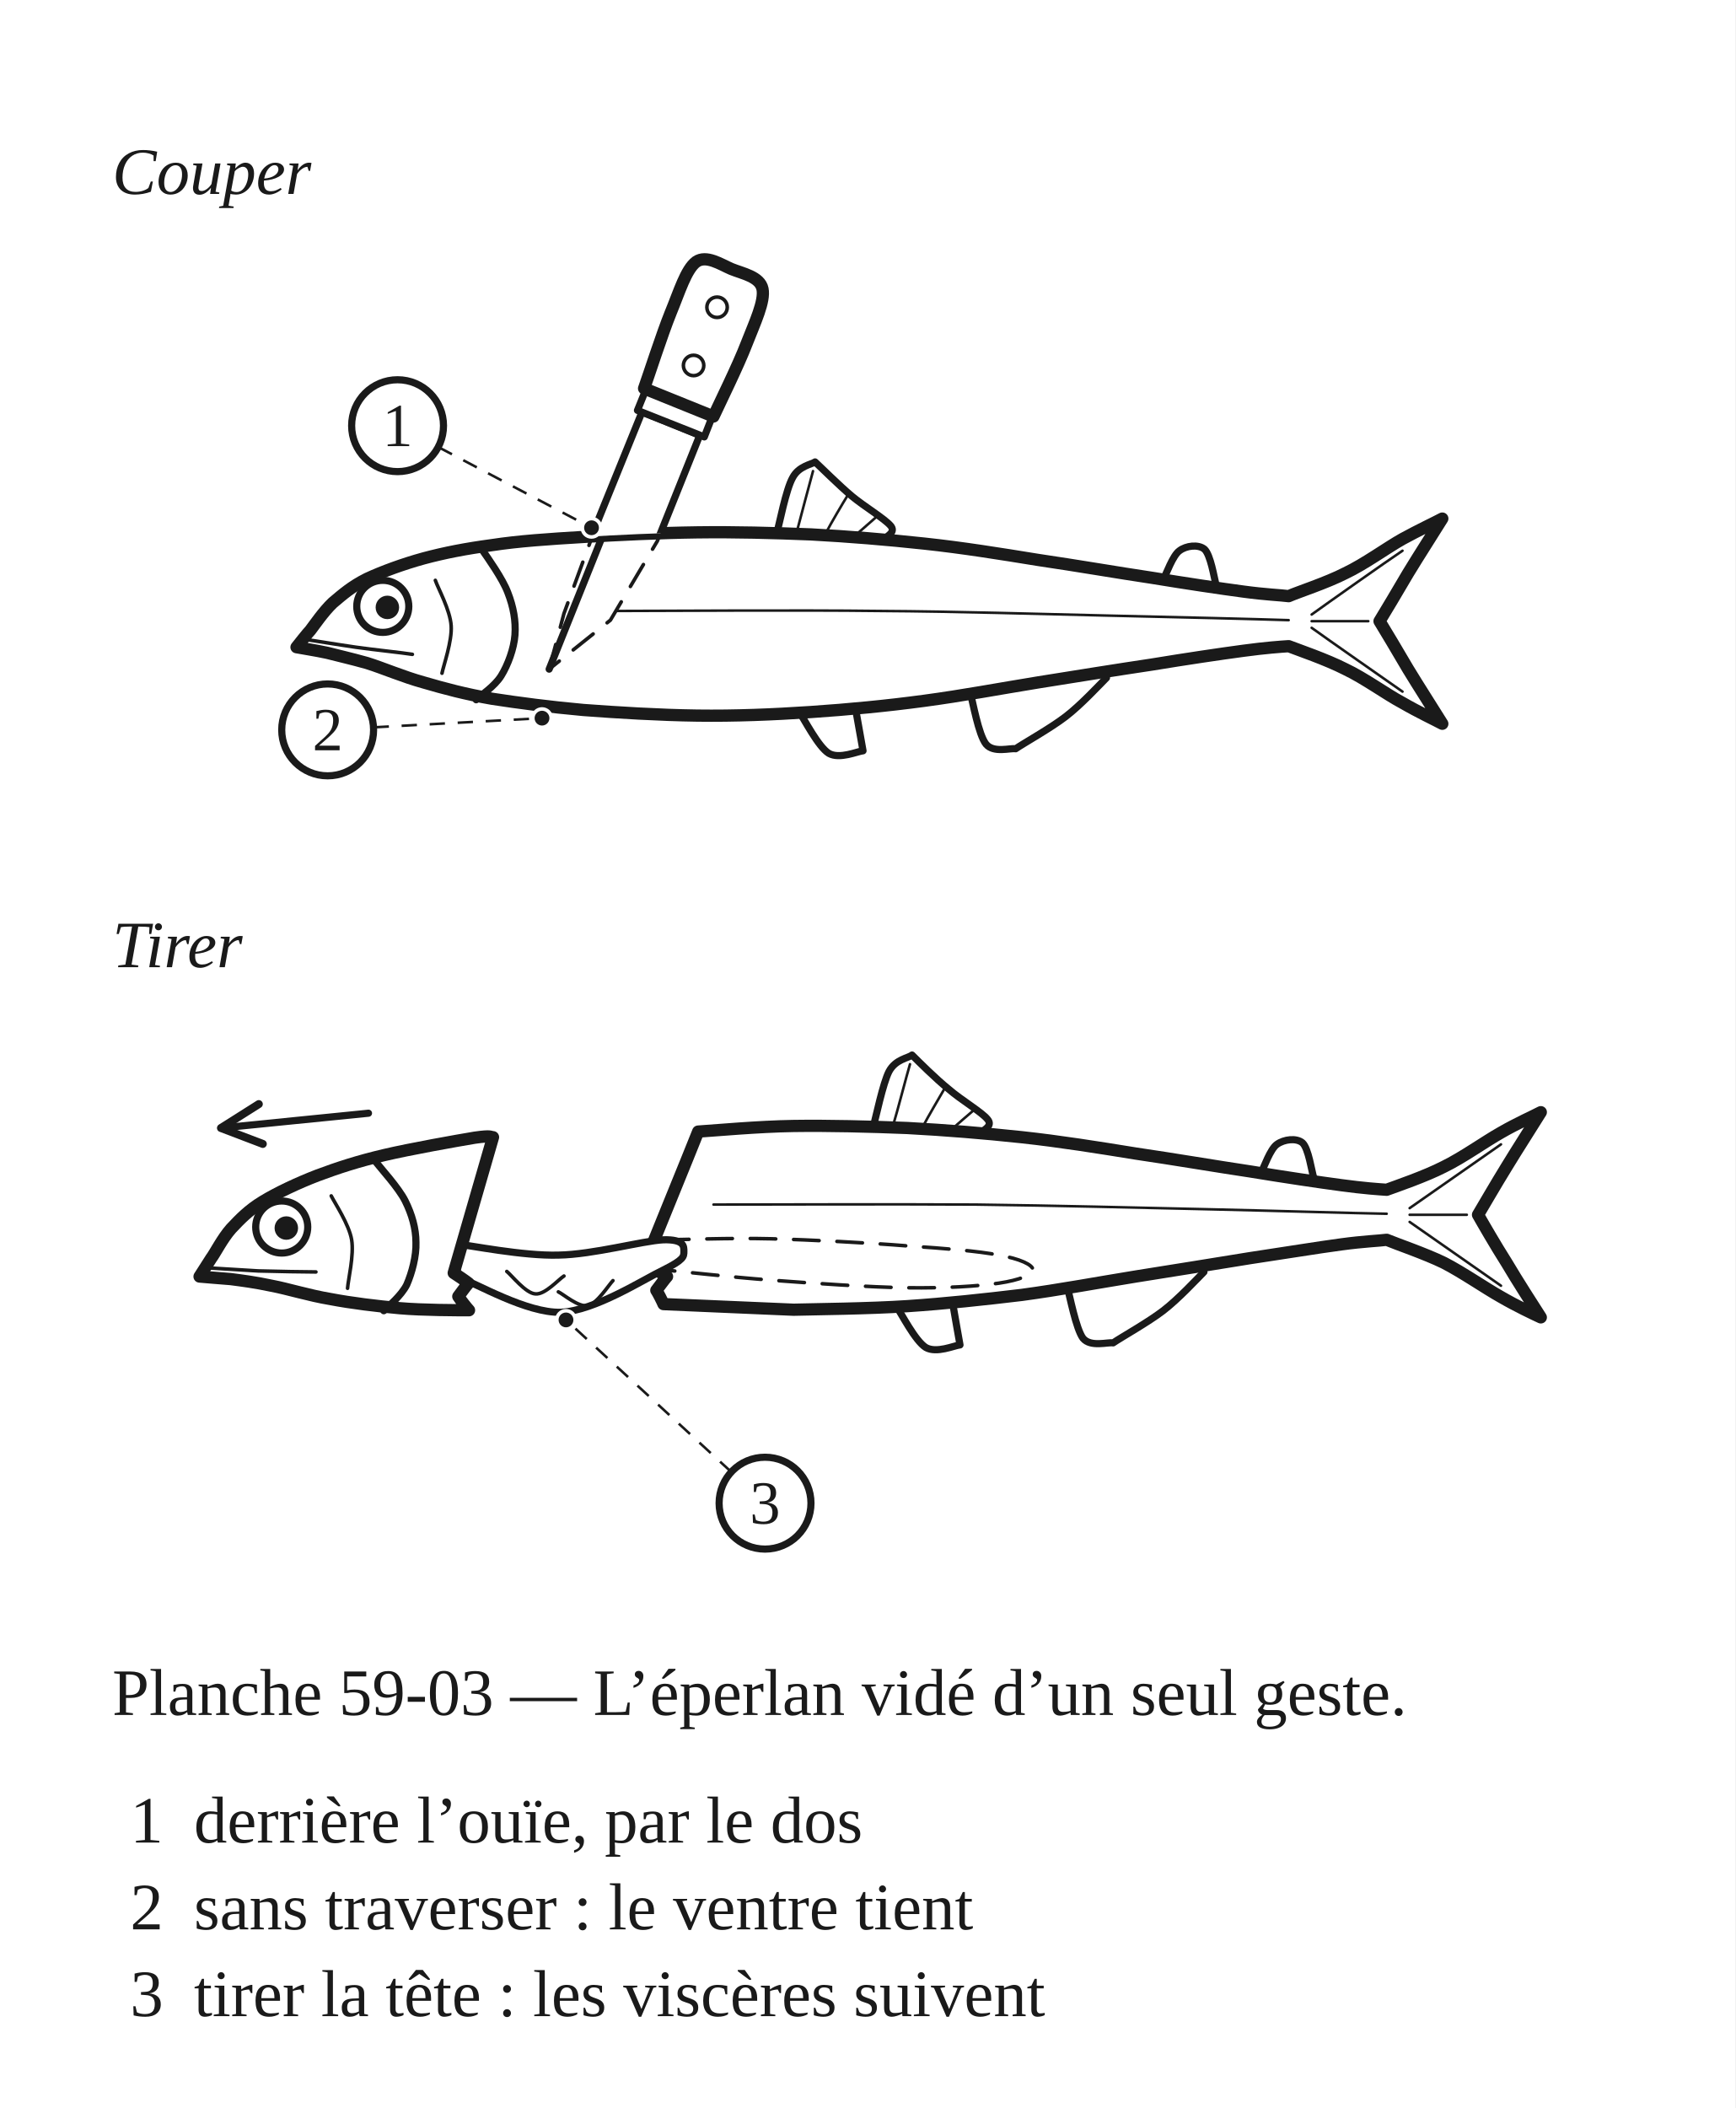
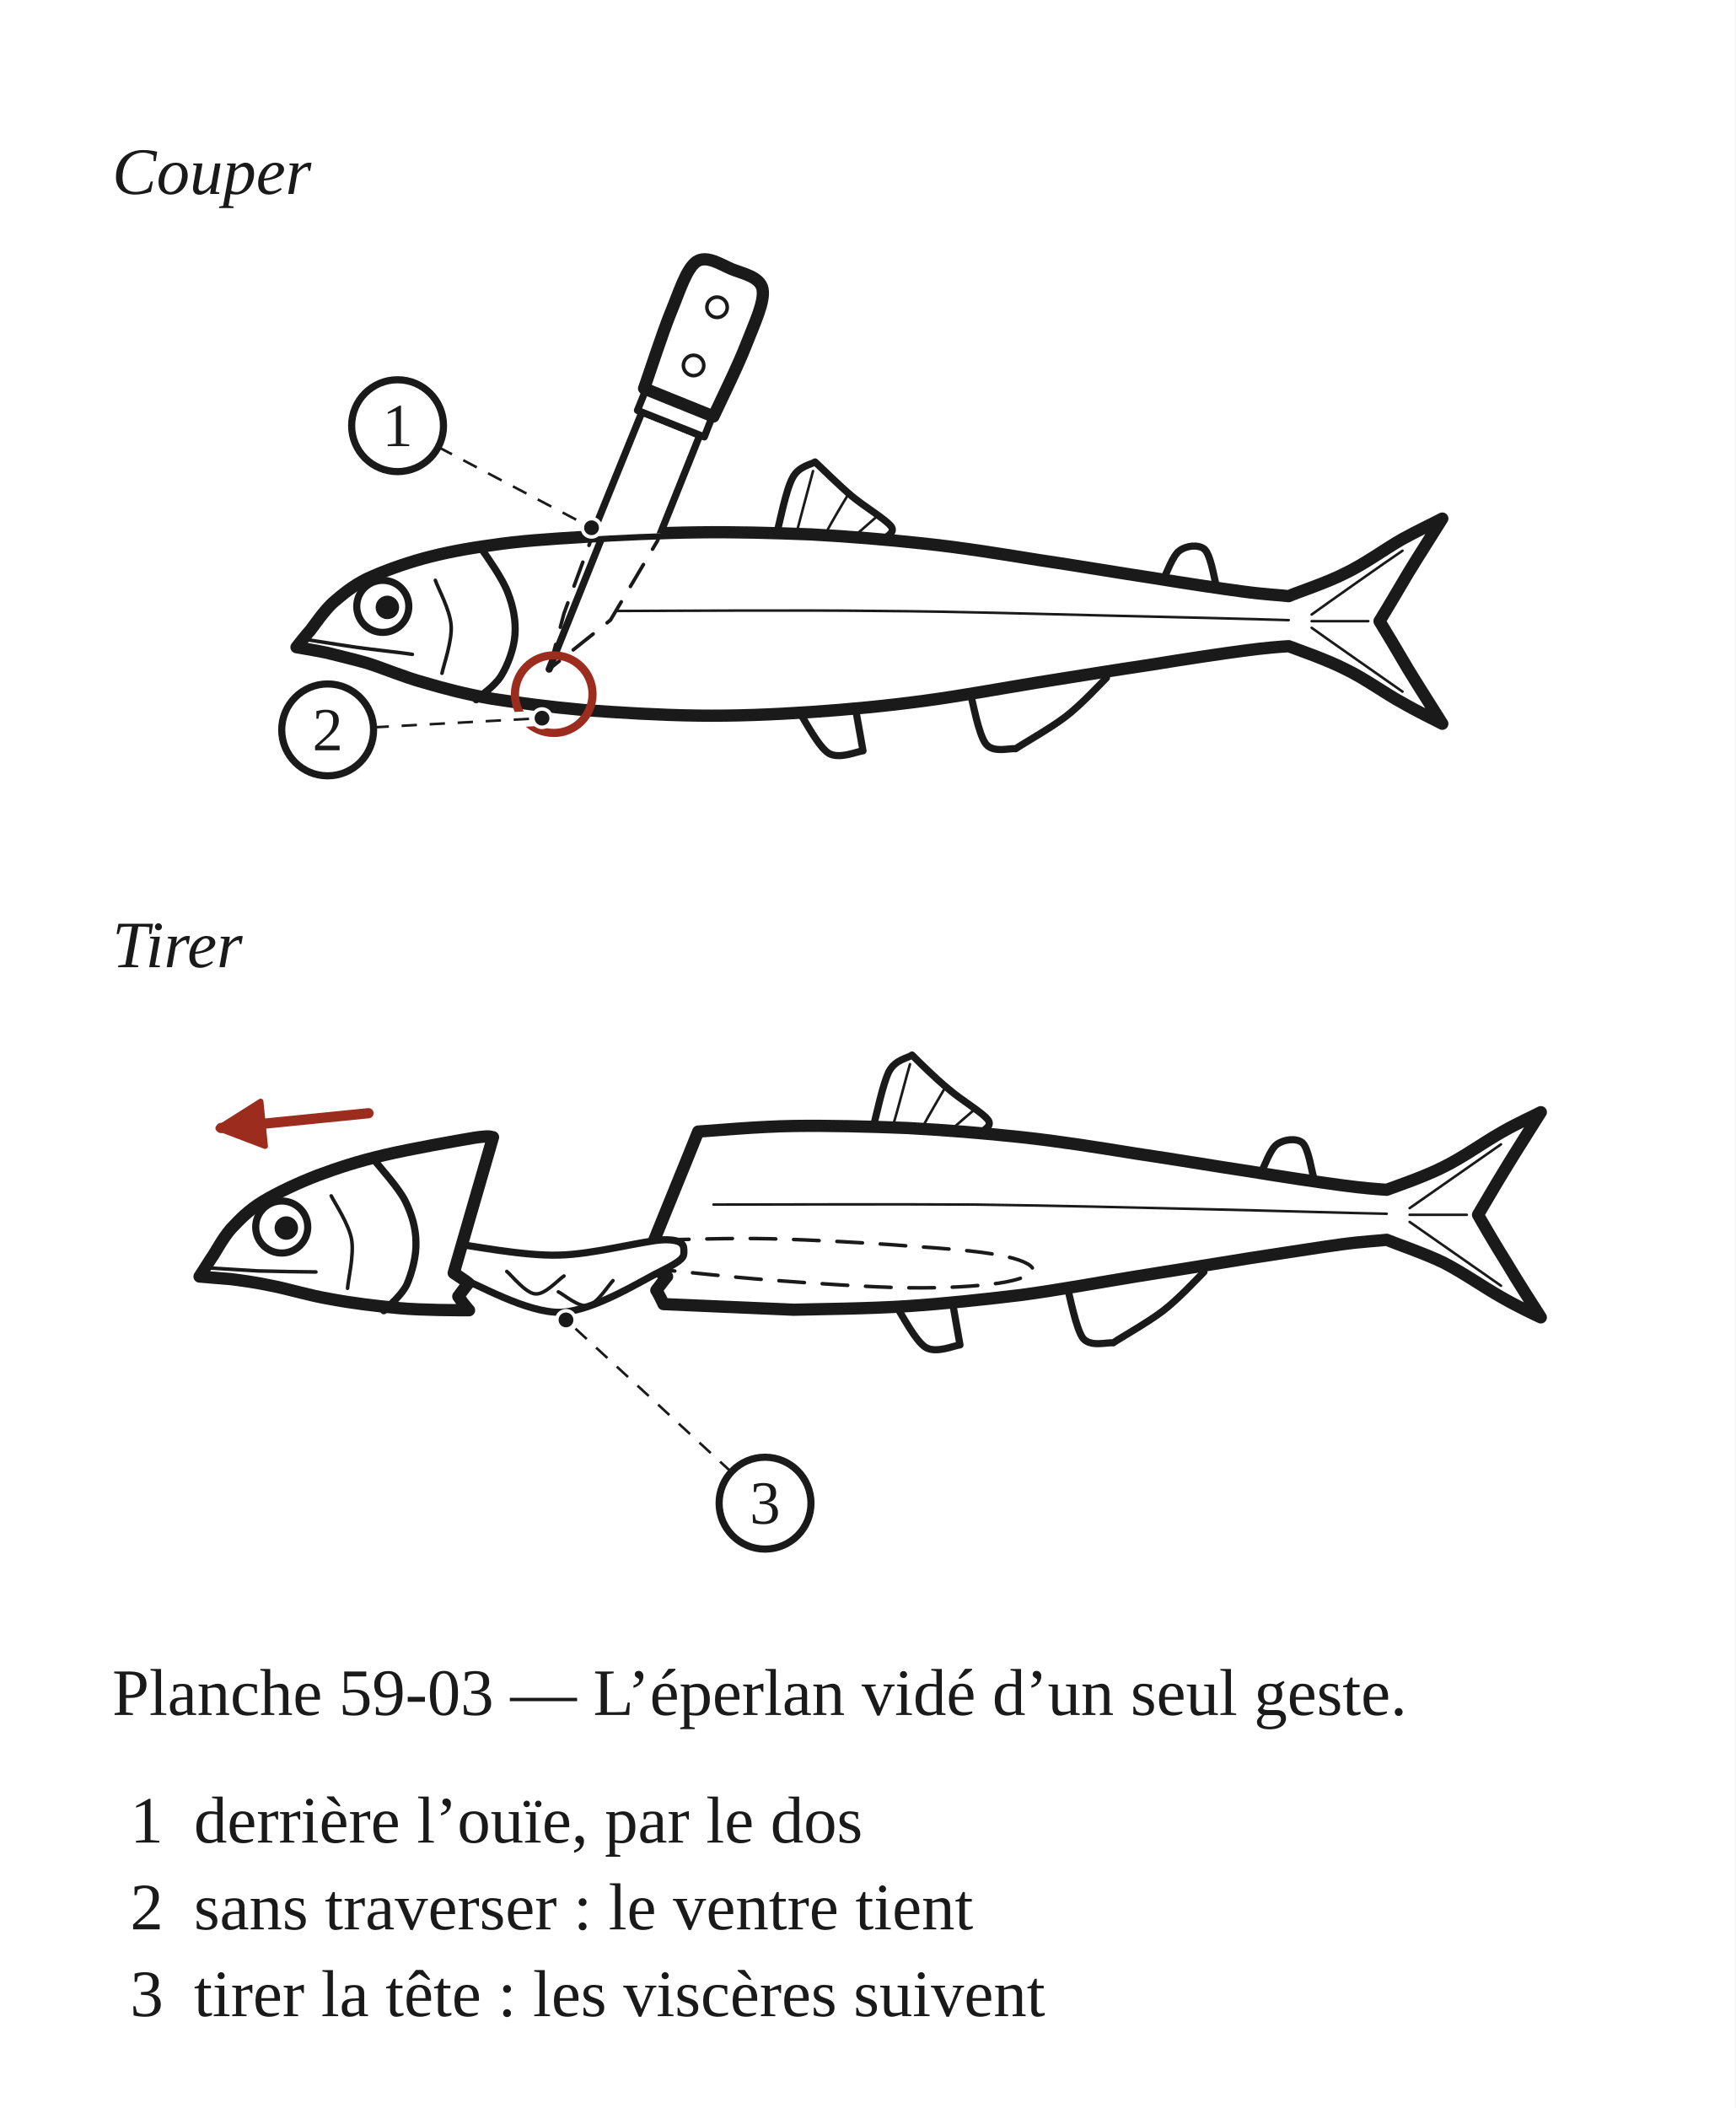
<svg xmlns="http://www.w3.org/2000/svg" width="340" height="413" viewBox="0 0 340 413" role="img">
  <defs>
-     <marker id="fl" viewBox="0 0 10 10" refX="9" refY="5" markerWidth="7" markerHeight="7" orient="auto-start-reverse">
-       <path d="M1 1 L9 5 L1 9" fill="none" stroke="#1A1A1A" stroke-width="1.6" stroke-linecap="round" stroke-linejoin="round" />
+     <marker id="fl-r" viewBox="0 0 10 10" refX="8.5" refY="5" markerWidth="5.5" markerHeight="5.5" orient="auto-start-reverse">
+       <path d="M1 1 L9 5 L1 9 Z" fill="#9B2C1E" stroke="#9B2C1E" stroke-width="1" stroke-linejoin="round" />
    </marker>
  </defs>
  <rect x="0" y="0" width="340" height="413" fill="#FFFFFF" />
  <text x="22" y="38" font-family="Georgia, 'Times New Roman', serif" font-size="13" font-style="italic" fill="#1A1A1A">Couper</text>
  <g transform="translate(22 46)" data-vue="couper">
    <clipPath id="clip-eperlan-dedans">
      <path fill="none" d="M38.8 77.5 C39.5 76.6 41.4 73.8 43.2 72.1 C45.1 70.5 46.9 68.9 49.9 67.4 C52.9 66.0 57.0 64.5 61.0 63.4 C65.1 62.3 69.2 61.5 74.4 60.8 C79.6 60.0 85.6 59.6 92.3 59.2 C99.0 58.8 107.1 58.4 114.6 58.3 C122.0 58.2 129.4 58.4 136.9 58.7 C144.3 59.1 151.7 59.7 159.1 60.5 C166.6 61.3 174.0 62.5 181.4 63.7 C188.9 64.8 197.0 66.2 203.7 67.2 C210.4 68.3 217.1 69.3 221.6 69.9 C226.0 70.5 229.0 70.6 230.5 70.8  C232.3 70.0 237.9 68.2 241.6 66.3 C245.4 64.5 249.6 61.4 252.8 59.6 C255.9 57.9 259.3 56.3 260.6 55.6  C259.5 57.4 255.9 63.0 253.9 66.3 C251.9 69.7 249.3 74.1 248.3 75.7  C249.3 77.3 251.9 81.7 253.9 85.1 C255.9 88.4 259.5 94.0 260.6 95.8  C259.3 95.1 255.9 93.5 252.8 91.7 C249.6 90.0 245.4 86.9 241.6 85.1 C237.9 83.2 232.3 81.3 230.5 80.6  C229.0 80.7 226.0 80.9 221.6 81.5 C217.1 82.1 210.4 83.1 203.7 84.2 C197.0 85.2 188.9 86.5 181.4 87.7 C174.0 88.9 166.6 90.3 159.1 91.3 C151.7 92.3 144.3 93.0 136.9 93.5 C129.4 94.0 122.0 94.3 114.6 94.2 C107.1 94.1 99.0 93.6 92.3 93.1 C85.6 92.5 79.6 91.7 74.4 90.9 C69.2 90.0 65.1 88.9 61.0 87.7 C57.0 86.6 53.1 84.9 49.9 83.9 C46.7 83.0 44.4 82.5 42.1 81.9 C39.8 81.4 37.1 81.0 36.1 80.8  C36.5 80.3 38.3 78.0 38.8 77.5 Z" />
    </clipPath>
    <clipPath id="clip-eperlan-dehors">
      <path fill="none" clip-rule="evenodd" d="M-50 -50 H346 V157 H-50 Z M38.8 77.5 C39.5 76.6 41.4 73.8 43.2 72.1 C45.1 70.5 46.9 68.9 49.9 67.4 C52.9 66.0 57.0 64.5 61.0 63.4 C65.1 62.3 69.2 61.5 74.4 60.8 C79.6 60.0 85.6 59.6 92.3 59.2 C99.0 58.8 107.1 58.4 114.6 58.3 C122.0 58.2 129.4 58.4 136.9 58.7 C144.3 59.1 151.7 59.7 159.1 60.5 C166.6 61.3 174.0 62.5 181.4 63.7 C188.9 64.8 197.0 66.2 203.7 67.2 C210.4 68.3 217.1 69.3 221.6 69.9 C226.0 70.5 229.0 70.6 230.5 70.8  C232.3 70.0 237.9 68.2 241.6 66.3 C245.4 64.5 249.6 61.4 252.8 59.6 C255.9 57.9 259.3 56.3 260.6 55.6  C259.5 57.4 255.9 63.0 253.9 66.3 C251.9 69.7 249.3 74.1 248.3 75.7  C249.3 77.3 251.9 81.7 253.9 85.1 C255.9 88.4 259.5 94.0 260.6 95.8  C259.3 95.1 255.9 93.5 252.8 91.7 C249.6 90.0 245.4 86.9 241.6 85.1 C237.9 83.2 232.3 81.3 230.5 80.6  C229.0 80.7 226.0 80.9 221.6 81.5 C217.1 82.1 210.4 83.1 203.7 84.2 C197.0 85.2 188.9 86.5 181.4 87.7 C174.0 88.9 166.6 90.3 159.1 91.3 C151.7 92.3 144.3 93.0 136.9 93.5 C129.4 94.0 122.0 94.3 114.6 94.2 C107.1 94.1 99.0 93.6 92.3 93.1 C85.6 92.5 79.6 91.7 74.4 90.9 C69.2 90.0 65.1 88.9 61.0 87.7 C57.0 86.6 53.1 84.9 49.9 83.9 C46.7 83.0 44.4 82.5 42.1 81.9 C39.8 81.4 37.1 81.0 36.1 80.8  C36.5 80.3 38.3 78.0 38.8 77.5 Z" />
    </clipPath>
    <path d="M130.2 58.5 C130.7 56.7 132.0 49.9 133.3 47.6 C134.5 45.3 137.0 45.0 137.7 44.5  C138.9 45.6 142.4 49.1 144.9 51.2 C147.3 53.2 151.3 55.6 152.5 57.0 C153.6 58.3 151.7 59.0 151.6 59.4" fill="none" stroke="#1A1A1A" stroke-width="1.4" stroke-linejoin="round" stroke-linecap="round" />
    <path d="M134.2 57.9 C134.7 55.9 136.8 48.2 137.3 46.3M140.0 58.1 C140.6 56.9 143.3 52.3 144.0 51.2M145.8 58.7 C146.4 58.2 149.1 55.8 149.8 55.2" fill="none" stroke="#1A1A1A" stroke-width="0.5" stroke-linejoin="round" stroke-linecap="round" />
    <path d="M206.0 67.4 C206.5 66.5 207.8 62.8 209.1 61.9 C210.4 60.9 212.8 60.6 214.0 61.6 C215.2 62.7 215.9 67.2 216.2 68.3" fill="none" stroke="#1A1A1A" stroke-width="1.4" stroke-linejoin="round" stroke-linecap="round" />
    <path d="M134.6 93.5 C135.6 94.9 138.3 100.3 140.4 101.6 C142.5 102.8 146.0 101.2 147.1 101.1  C146.9 99.9 146.0 95.0 145.8 93.8" fill="none" stroke="#1A1A1A" stroke-width="1.4" stroke-linejoin="round" stroke-linecap="round" />
    <path d="M168.1 89.7 C168.6 91.4 169.7 97.9 171.2 99.8 C172.7 101.6 176.0 100.5 177.0 100.7  C178.6 99.6 183.8 96.7 186.8 94.4 C189.8 92.1 193.5 88.1 194.8 86.8" fill="none" stroke="#1A1A1A" stroke-width="1.4" stroke-linejoin="round" stroke-linecap="round" />
    <path d="M38.8 77.5 C39.5 76.6 41.4 73.8 43.2 72.1 C45.1 70.5 46.9 68.9 49.9 67.4 C52.9 66.0 57.0 64.5 61.0 63.4 C65.1 62.3 69.2 61.5 74.4 60.8 C79.6 60.0 85.6 59.6 92.3 59.2 C99.0 58.8 107.1 58.4 114.6 58.3 C122.0 58.2 129.4 58.4 136.9 58.7 C144.3 59.1 151.7 59.7 159.1 60.5 C166.6 61.3 174.0 62.5 181.4 63.7 C188.9 64.8 197.0 66.2 203.7 67.2 C210.4 68.3 217.1 69.3 221.6 69.9 C226.0 70.5 229.0 70.6 230.5 70.8  C232.3 70.0 237.9 68.2 241.6 66.3 C245.4 64.5 249.6 61.4 252.8 59.6 C255.9 57.9 259.3 56.3 260.6 55.6  C259.5 57.4 255.9 63.0 253.9 66.3 C251.9 69.7 249.3 74.1 248.3 75.7  C249.3 77.3 251.9 81.7 253.9 85.1 C255.9 88.4 259.5 94.0 260.6 95.8  C259.3 95.1 255.9 93.5 252.8 91.7 C249.6 90.0 245.4 86.9 241.6 85.1 C237.9 83.2 232.3 81.3 230.5 80.6  C229.0 80.7 226.0 80.9 221.6 81.5 C217.1 82.1 210.4 83.1 203.7 84.2 C197.0 85.2 188.9 86.5 181.4 87.7 C174.0 88.9 166.6 90.3 159.1 91.3 C151.7 92.3 144.3 93.0 136.9 93.5 C129.4 94.0 122.0 94.3 114.6 94.2 C107.1 94.1 99.0 93.6 92.3 93.1 C85.6 92.5 79.6 91.7 74.4 90.9 C69.2 90.0 65.1 88.9 61.0 87.7 C57.0 86.6 53.1 84.9 49.9 83.9 C46.7 83.0 44.4 82.5 42.1 81.9 C39.8 81.4 37.1 81.0 36.1 80.8  C36.5 80.3 38.3 78.0 38.8 77.5 Z" fill="#fff" stroke="#1A1A1A" stroke-width="2.4" stroke-linejoin="round" stroke-linecap="round" />
    <path d="M235.0 74.4 C237.9 72.3 249.8 63.9 252.8 61.9M235.0 77.0 C237.9 79.1 249.8 87.4 252.8 89.5M235.0 75.7 C236.8 75.7 244.2 75.7 246.1 75.7" fill="none" stroke="#1A1A1A" stroke-width="0.5" stroke-linejoin="round" stroke-linecap="round" />
    <path d="M99.0 73.7 C107.5 73.7 134.3 73.5 150.2 73.7 C166.2 73.8 181.4 74.3 194.8 74.6 C208.2 74.9 224.5 75.3 230.5 75.5" fill="none" stroke="#1A1A1A" stroke-width="0.5" stroke-linejoin="round" stroke-linecap="round" />
    <circle cx="53.0" cy="72.8" r="5.1" fill="none" stroke="#1A1A1A" stroke-width="1.4" stroke-linejoin="round" stroke-linecap="round" />
    <circle cx="53.9" cy="73.0" r="2.3" fill="#1A1A1A" stroke="none" />
    <path d="M37.9 79.3 C39.5 79.5 44.2 80.3 47.7 80.8 C51.2 81.3 57.0 81.9 58.8 82.2" fill="none" stroke="#1A1A1A" stroke-width="0.7" stroke-linejoin="round" stroke-linecap="round" />
    <path d="M72.6 61.9 C73.5 63.2 76.5 67.4 77.5 70.1 C78.6 72.9 79.1 75.7 78.9 78.4 C78.7 81.1 77.5 84.3 76.2 86.4 C74.9 88.5 72.1 90.3 71.3 91.1" fill="none" stroke="#1A1A1A" stroke-width="1.4" stroke-linejoin="round" stroke-linecap="round" />
    <path d="M63.3 67.7 C63.8 69.2 66.2 73.5 66.4 76.6 C66.6 79.6 64.9 84.4 64.6 85.9" fill="none" stroke="#1A1A1A" stroke-width="0.7" stroke-linejoin="round" stroke-linecap="round" />
    <g clip-path="url(#clip-eperlan-dedans)">
      <path d="M85.6 85.1 L88.5 74.2 L95.4 55.4 L103.8 34.7 L115.1 39.3 L106.8 60 L97.6 75.5 Z" fill="none" stroke="#1A1A1A" stroke-width="0.7" stroke-linejoin="round" stroke-linecap="round" stroke-dasharray="5 3.5" />
    </g>
    <path d="M95.9 59.4 L85.6 85.1" fill="none" stroke="#1A1A1A" stroke-width="1.4" stroke-linejoin="round" stroke-linecap="round" />
    <g clip-path="url(#clip-eperlan-dehors)">
      <path d="M85.6 85.1 L88.5 74.2 L95.4 55.4 L103.8 34.7 L115.1 39.3 L106.8 60 L97.6 75.5 Z" fill="#fff" stroke="#1A1A1A" stroke-width="1.4" stroke-linejoin="round" stroke-linecap="round" />
    </g>
    <path d="M102.9 34.4 L104.6 30.2 L117.6 35.5 L116 39.6 Z" fill="#fff" stroke="#1A1A1A" stroke-width="1.4" stroke-linejoin="round" stroke-linecap="round" />
    <path d="M104.2 30.1 C105.1 27.6 107.7 19.5 109.4 15.3 C111.1 11.2 112.4 6.8 114.4 5.3 C116.4 3.9 119.2 5.8 121.3 6.7 C123.5 7.6 126.9 8.2 127.4 10.6 C127.9 13.0 125.9 17.2 124.3 21.3 C122.7 25.5 118.9 33.2 117.8 35.6 Z" fill="#fff" stroke="#1A1A1A" stroke-width="2.4" stroke-linejoin="round" stroke-linecap="round" />
    <circle cx="113.9" cy="25.6" r="2" fill="none" stroke="#1A1A1A" stroke-width="0.7" stroke-linejoin="round" stroke-linecap="round" />
    <circle cx="118.5" cy="14.2" r="2" fill="none" stroke="#1A1A1A" stroke-width="0.7" stroke-linejoin="round" stroke-linecap="round" />
+     <circle cx="86.5" cy="90" r="7.6" fill="none" stroke="#9B2C1E" stroke-width="1.6" />
  </g>
  <text x="22" y="189.5" font-family="Georgia, 'Times New Roman', serif" font-size="13" font-style="italic" fill="#1A1A1A">Tirer</text>
  <g transform="translate(22 197.5)" data-vue="tirer">
    <path d="M149.1 23.3 C149.6 21.5 151.0 14.7 152.2 12.4 C153.5 10.0 156.0 9.8 156.7 9.2  C157.9 10.4 161.4 13.9 163.9 15.9 C166.3 18.0 170.4 20.4 171.5 21.8 C172.6 23.1 170.7 23.8 170.6 24.2" fill="none" stroke="#1A1A1A" stroke-width="1.4" stroke-linejoin="round" stroke-linecap="round" />
    <path d="M153.1 22.6 C153.7 20.7 155.7 13.0 156.3 11.0M159.0 22.9 C159.6 21.7 162.3 17.1 163.0 15.9M164.8 23.5 C165.4 22.9 168.1 20.6 168.8 20.0" fill="none" stroke="#1A1A1A" stroke-width="0.5" stroke-linejoin="round" stroke-linecap="round" />
    <path d="M225.1 32.3 C225.6 31.3 226.9 27.6 228.2 26.7 C229.6 25.7 232.0 25.4 233.2 26.4 C234.4 27.5 235.0 32.0 235.4 33.2" fill="none" stroke="#1A1A1A" stroke-width="1.4" stroke-linejoin="round" stroke-linecap="round" />
    <path d="M153.6 58.4 C154.6 59.8 157.3 65.2 159.4 66.5 C161.5 67.7 165.0 66.1 166.1 66.0  C165.9 64.8 165.0 59.9 164.8 58.6" fill="none" stroke="#1A1A1A" stroke-width="1.4" stroke-linejoin="round" stroke-linecap="round" />
    <path d="M187.1 54.6 C187.6 56.3 188.8 62.8 190.2 64.7 C191.7 66.5 195.1 65.4 196.1 65.6  C197.7 64.5 202.9 61.6 205.9 59.3 C208.9 57.0 212.6 53.0 213.9 51.7" fill="none" stroke="#1A1A1A" stroke-width="1.4" stroke-linejoin="round" stroke-linecap="round" />
    <path d="M114.8 24.2 C117.9 24.0 126.6 23.2 133.5 23.1 C140.3 23.0 148.4 23.2 155.8 23.5 C163.3 23.9 170.7 24.5 178.2 25.3 C185.6 26.1 193.1 27.3 200.5 28.5 C208.0 29.6 216.2 31.0 222.9 32.0 C229.6 33.1 236.3 34.1 240.8 34.7 C245.2 35.3 248.2 35.5 249.7 35.6  C251.6 34.9 257.2 33.0 260.9 31.1 C264.6 29.3 268.9 26.2 272.1 24.4 C275.2 22.6 278.6 21.1 279.9 20.4  C278.8 22.2 275.2 27.8 273.2 31.1 C271.1 34.5 268.5 39.0 267.6 40.5  C268.5 42.1 271.1 46.6 273.2 49.9 C275.2 53.3 278.8 58.9 279.9 60.6  C278.6 60.0 275.2 58.4 272.1 56.6 C268.9 54.8 264.6 51.8 260.9 49.9 C257.2 48.1 251.6 46.2 249.7 45.4  C248.2 45.6 245.2 45.7 240.8 46.3 C236.3 46.9 229.6 48.0 222.9 49.0 C216.2 50.1 208.0 51.4 200.5 52.6 C193.1 53.8 185.6 55.2 178.2 56.2 C170.7 57.1 163.3 57.9 155.8 58.4 C148.4 58.9 137.2 59.0 133.5 59.1  C129.2 58.9 112.2 58.2 108.0 58.0  C107.8 57.5 106.9 55.7 106.6 55.3  C107.0 54.8 108.3 53.0 108.7 52.6  C108.0 52.2 105.1 50.4 104.4 49.9  C106.1 45.6 113.1 28.5 114.8 24.2 Z" fill="#fff" stroke="#1A1A1A" stroke-width="2.4" stroke-linejoin="round" stroke-linecap="round" />
    <path d="M254.2 39.2 C257.2 37.1 269.1 28.8 272.1 26.7M254.2 41.9 C257.2 44.0 269.1 52.3 272.1 54.4M254.2 40.5 C256.0 40.5 263.5 40.5 265.4 40.5" fill="none" stroke="#1A1A1A" stroke-width="0.5" stroke-linejoin="round" stroke-linecap="round" />
    <path d="M117.8 38.5 C126.4 38.5 153.2 38.4 169.2 38.5 C185.3 38.7 200.5 39.1 213.9 39.4 C227.4 39.7 243.7 40.2 249.7 40.3" fill="none" stroke="#1A1A1A" stroke-width="0.5" stroke-linejoin="round" stroke-linecap="round" />
    <path d="M108.0 45.4 C111.5 45.4 121.0 45.0 129.0 45.2 C137.0 45.4 148.4 46.0 155.8 46.6 C163.3 47.1 169.6 47.6 173.7 48.4 C177.8 49.1 180.4 50.3 180.4 51.3 C180.4 52.2 177.8 53.3 173.7 53.9 C169.6 54.5 163.3 54.9 155.8 54.8 C148.4 54.7 137.0 53.9 129.0 53.3 C121.0 52.7 111.5 51.6 108.0 51.3" fill="none" stroke="#1A1A1A" stroke-width="0.7" stroke-linejoin="round" stroke-linecap="round" stroke-dasharray="5 3.5" />
    <path d="M66.7 46.1 C70.2 46.5 80.5 48.6 87.4 48.4 C94.2 48.3 103.9 45.6 108.0 45.4 C112.1 45.3 112.0 46.7 112.0 47.7 C112.0 48.7 112.0 49.3 108.0 51.3 C104.0 53.2 94.6 59.3 87.9 59.6 C81.2 59.8 71.2 53.9 67.8 52.7 Z" fill="#fff" stroke="#1A1A1A" stroke-width="1.4" stroke-linejoin="round" stroke-linecap="round" />
    <path d="M77.3 51.6 C78.2 52.3 81.0 55.9 82.9 56.0 C84.8 56.2 87.5 53.1 88.5 52.5M87.4 55.6 C88.3 56.0 91.4 58.7 93.2 58.3 C95.0 57.9 97.3 54.2 98.1 53.4" fill="none" stroke="#1A1A1A" stroke-width="0.7" stroke-linejoin="round" stroke-linecap="round" />
    <path d="M19.4 49.0 C20.1 48.1 21.6 45.1 23.3 43.2 C25.0 41.4 26.7 39.6 29.5 37.9 C32.3 36.2 36.3 34.3 40.2 32.8 C44.2 31.3 48.2 30.0 53.3 28.8 C58.4 27.6 67.4 26.0 71.0 25.4 C74.5 24.9 74.0 25.3 74.6 25.3  C73.3 29.7 68.2 47.5 66.9 51.9  C67.4 52.2 69.3 53.5 69.8 53.9  C69.4 54.3 68.1 56.1 67.8 56.5  C68.1 57.0 69.5 58.8 69.9 59.2  C67.6 59.2 60.9 59.2 56.3 58.8 C51.8 58.4 46.9 57.8 42.7 57.0 C38.5 56.3 34.4 55.0 31.2 54.4 C27.9 53.7 25.5 53.4 23.2 53.1 C20.8 52.9 18.1 52.7 17.1 52.6  C17.5 52.0 19.0 49.6 19.4 49.0 Z" fill="#fff" stroke="#1A1A1A" stroke-width="2.4" stroke-linejoin="round" stroke-linecap="round" />
    <circle cx="33.2" cy="42.9" r="5.1" fill="none" stroke="#1A1A1A" stroke-width="1.4" stroke-linejoin="round" stroke-linecap="round" />
    <circle cx="34.1" cy="43.1" r="2.3" fill="#1A1A1A" stroke="none" />
    <path d="M18.7 50.9 C20.3 51.0 25.1 51.3 28.6 51.5 C32.2 51.6 38.0 51.7 39.9 51.7" fill="none" stroke="#1A1A1A" stroke-width="0.7" stroke-linejoin="round" stroke-linecap="round" />
    <path d="M51.6 30.1 C52.6 31.4 56.1 35.2 57.4 37.8 C58.7 40.4 59.5 43.2 59.5 45.9 C59.6 48.6 58.7 51.9 57.7 54.2 C56.6 56.4 54.0 58.5 53.2 59.3" fill="none" stroke="#1A1A1A" stroke-width="1.4" stroke-linejoin="round" stroke-linecap="round" />
    <path d="M42.9 36.8 C43.6 38.2 46.4 42.4 46.9 45.4 C47.4 48.4 46.2 53.3 46.1 54.9" fill="none" stroke="#1A1A1A" stroke-width="0.7" stroke-linejoin="round" stroke-linecap="round" />
-     <path d="M50.2 20.6 L21.3 23.5" fill="none" stroke="#1A1A1A" stroke-width="1.4" stroke-linejoin="round" stroke-linecap="round" marker-end="url(#fl)" />
+     <path d="M50.2 20.6 L21.3 23.5" fill="none" stroke="#9B2C1E" stroke-width="2" stroke-linejoin="round" stroke-linecap="round" marker-end="url(#fl-r)" />
  </g>
  <line x1="85.9" y1="87.6" x2="115.9" y2="103.4" fill="none" stroke="#FFFFFF" stroke-width="3" stroke-linecap="round" />
  <line x1="85.9" y1="87.6" x2="115.9" y2="103.4" fill="none" stroke="#1A1A1A" stroke-width="0.5" stroke-dasharray="3 2.5" />
  <circle cx="115.9" cy="103.4" r="1.8" fill="#1A1A1A" stroke="#FFFFFF" stroke-width="0.7" />
  <circle cx="77.9" cy="83.4" r="9" fill="#FFFFFF" stroke="#1A1A1A" stroke-width="1.4" data-vue="couper" />
  <text x="77.9" y="87.4" text-anchor="middle" font-family="Georgia, 'Times New Roman', serif" font-size="12" fill="#1A1A1A">1</text>
  <line x1="73.2" y1="142.5" x2="106.2" y2="140.7" fill="none" stroke="#FFFFFF" stroke-width="3" stroke-linecap="round" />
  <line x1="73.2" y1="142.5" x2="106.2" y2="140.7" fill="none" stroke="#1A1A1A" stroke-width="0.5" stroke-dasharray="3 2.5" />
  <circle cx="106.2" cy="140.7" r="1.8" fill="#1A1A1A" stroke="#FFFFFF" stroke-width="0.7" />
  <circle cx="64.2" cy="143" r="9" fill="#FFFFFF" stroke="#1A1A1A" stroke-width="1.4" data-vue="couper" />
  <text x="64.2" y="147" text-anchor="middle" font-family="Georgia, 'Times New Roman', serif" font-size="12" fill="#1A1A1A">2</text>
  <line x1="143.3" y1="288.4" x2="110.9" y2="258.6" fill="none" stroke="#FFFFFF" stroke-width="3" stroke-linecap="round" />
  <line x1="143.3" y1="288.4" x2="110.9" y2="258.6" fill="none" stroke="#1A1A1A" stroke-width="0.5" stroke-dasharray="3 2.5" />
  <circle cx="110.9" cy="258.6" r="1.8" fill="#1A1A1A" stroke="#FFFFFF" stroke-width="0.7" />
  <circle cx="149.9" cy="294.5" r="9" fill="#FFFFFF" stroke="#1A1A1A" stroke-width="1.4" data-vue="tirer" />
  <text x="149.9" y="298.5" text-anchor="middle" font-family="Georgia, 'Times New Roman', serif" font-size="12" fill="#1A1A1A">3</text>
  <text x="22" y="336" font-family="Georgia, 'Times New Roman', serif" font-size="13" fill="#1A1A1A">Planche 59-03 — L’éperlan vidé d’un seul geste.</text>
  <text x="32" y="361" text-anchor="end" font-family="Georgia, 'Times New Roman', serif" font-size="13" fill="#1A1A1A">1</text>
  <text x="38" y="361" font-family="Georgia, 'Times New Roman', serif" font-size="13" fill="#1A1A1A">derrière l’ouïe, par le dos</text>
  <text x="32" y="378" text-anchor="end" font-family="Georgia, 'Times New Roman', serif" font-size="13" fill="#1A1A1A">2</text>
  <text x="38" y="378" font-family="Georgia, 'Times New Roman', serif" font-size="13" fill="#1A1A1A">sans traverser : le ventre tient</text>
  <text x="32" y="395" text-anchor="end" font-family="Georgia, 'Times New Roman', serif" font-size="13" fill="#1A1A1A">3</text>
  <text x="38" y="395" font-family="Georgia, 'Times New Roman', serif" font-size="13" fill="#1A1A1A">tirer la tête : les viscères suivent</text>
</svg>
